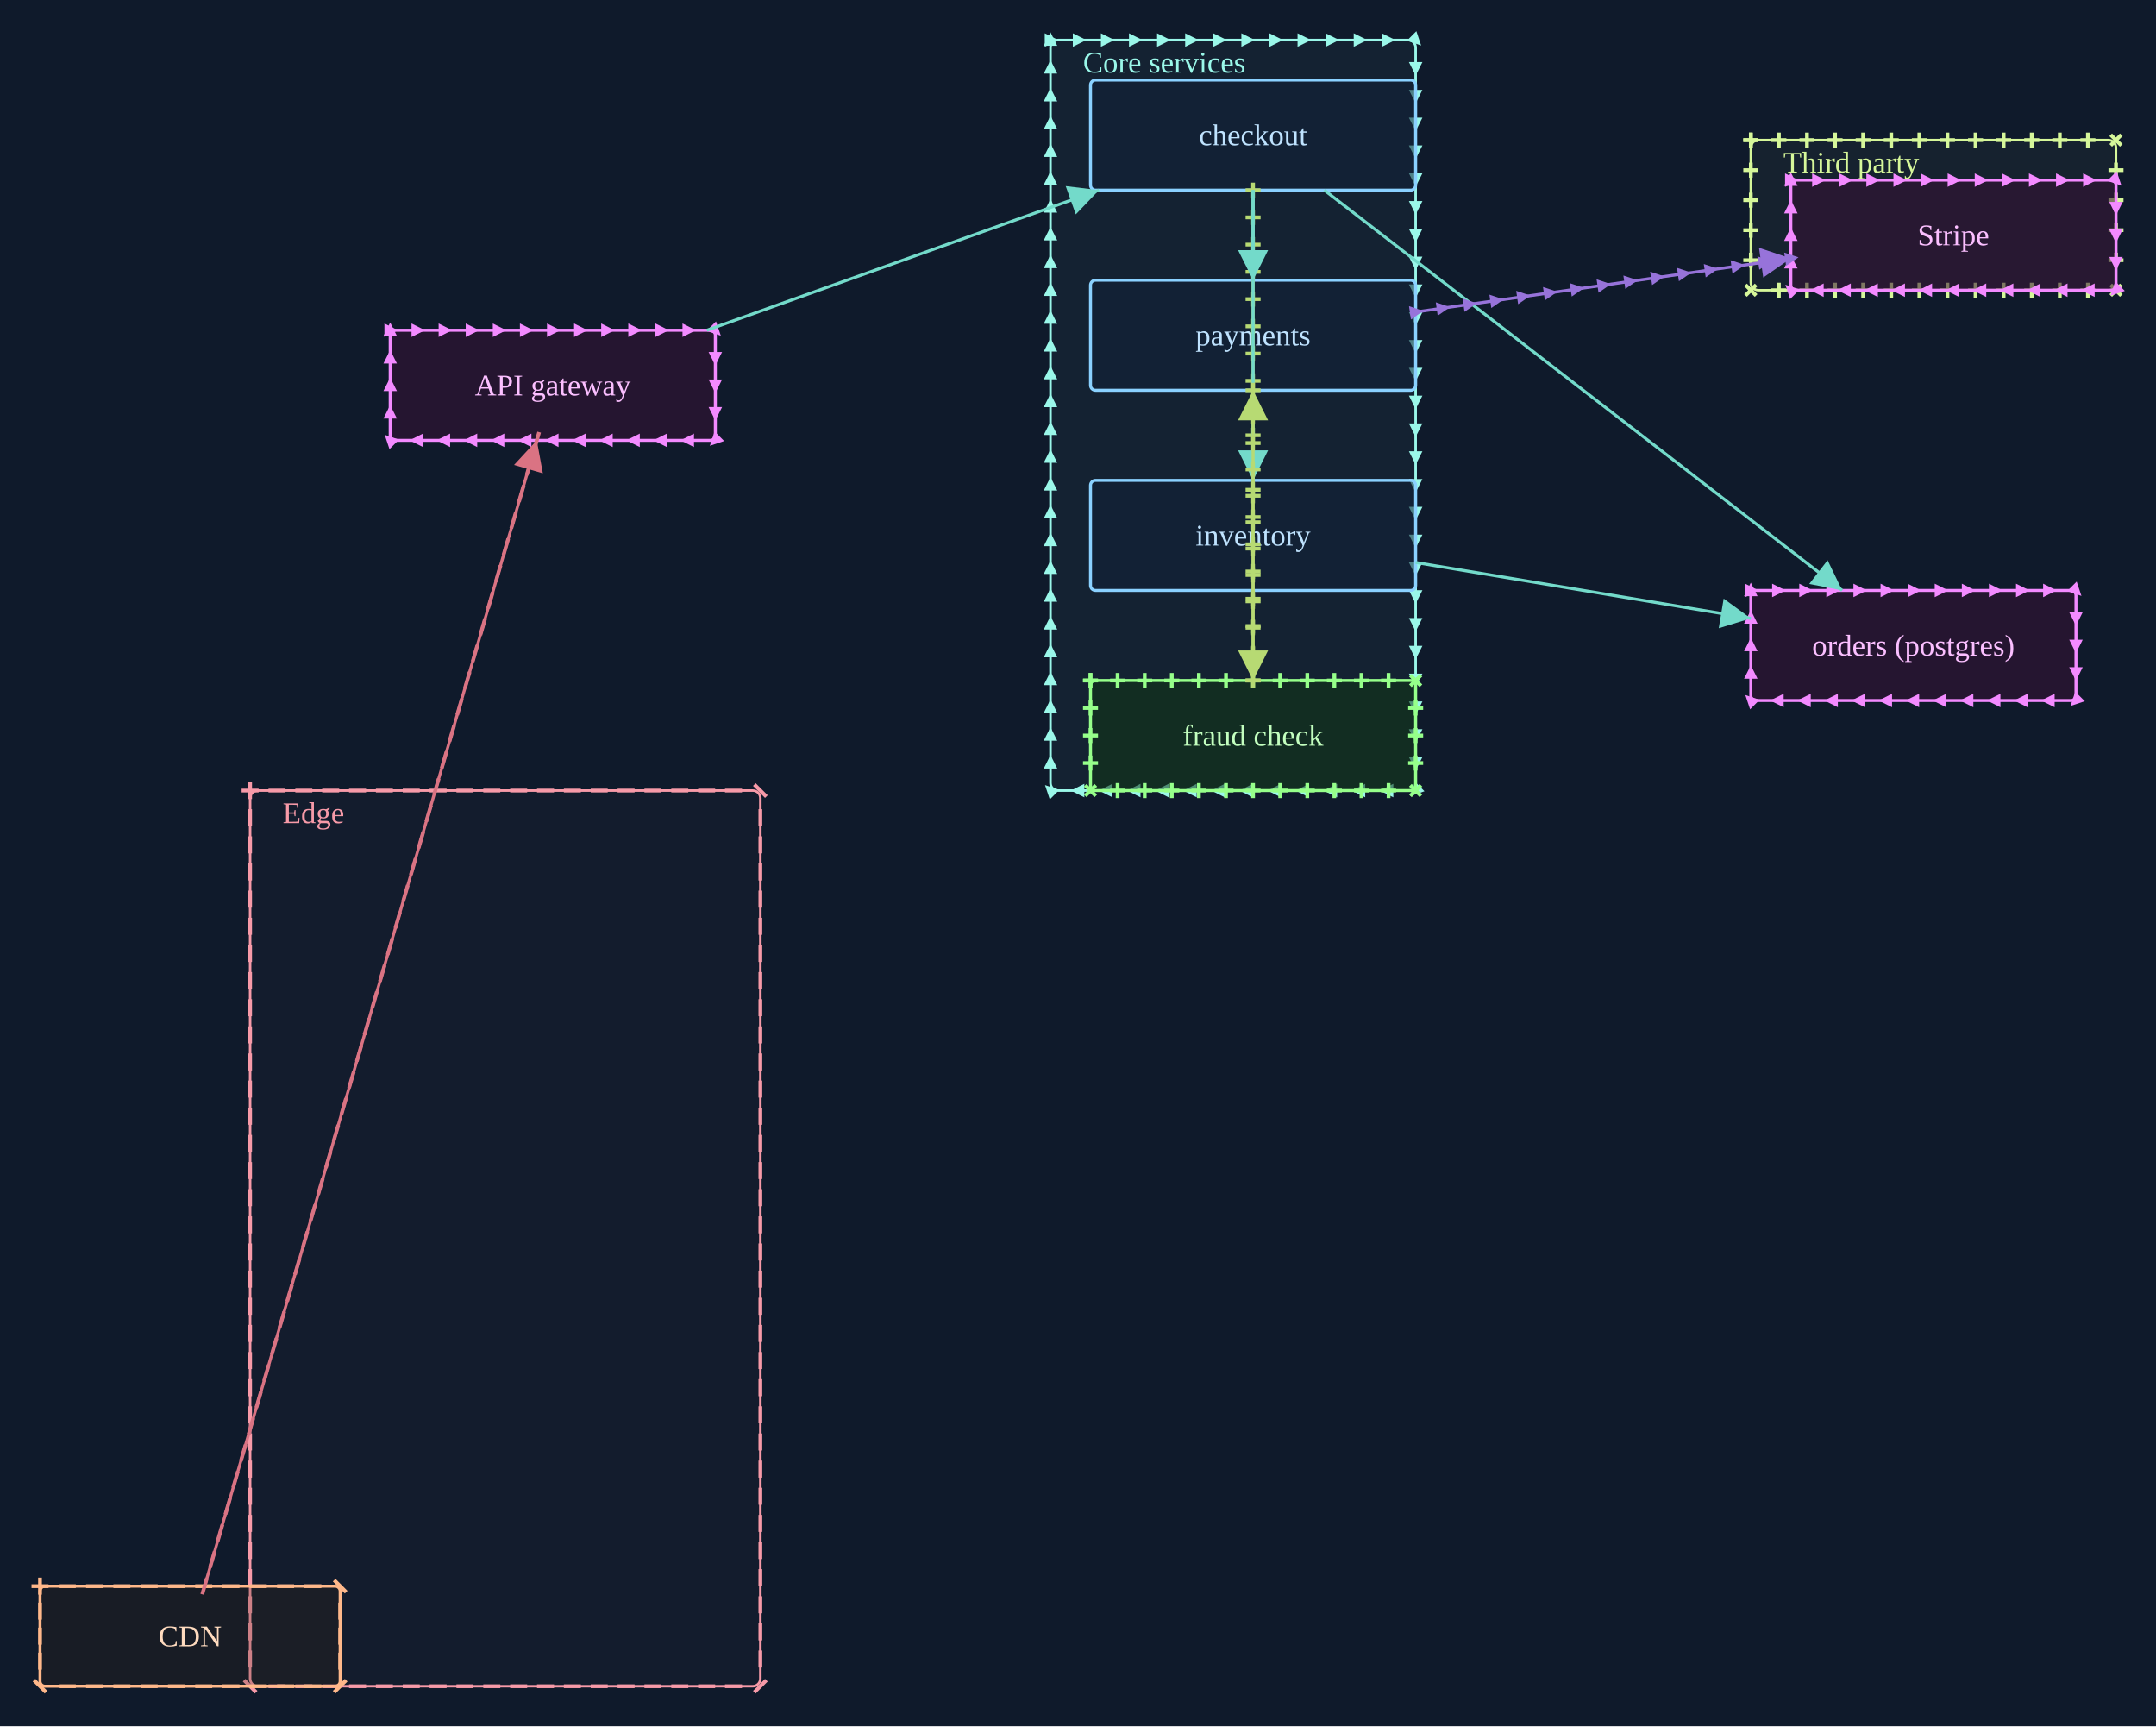
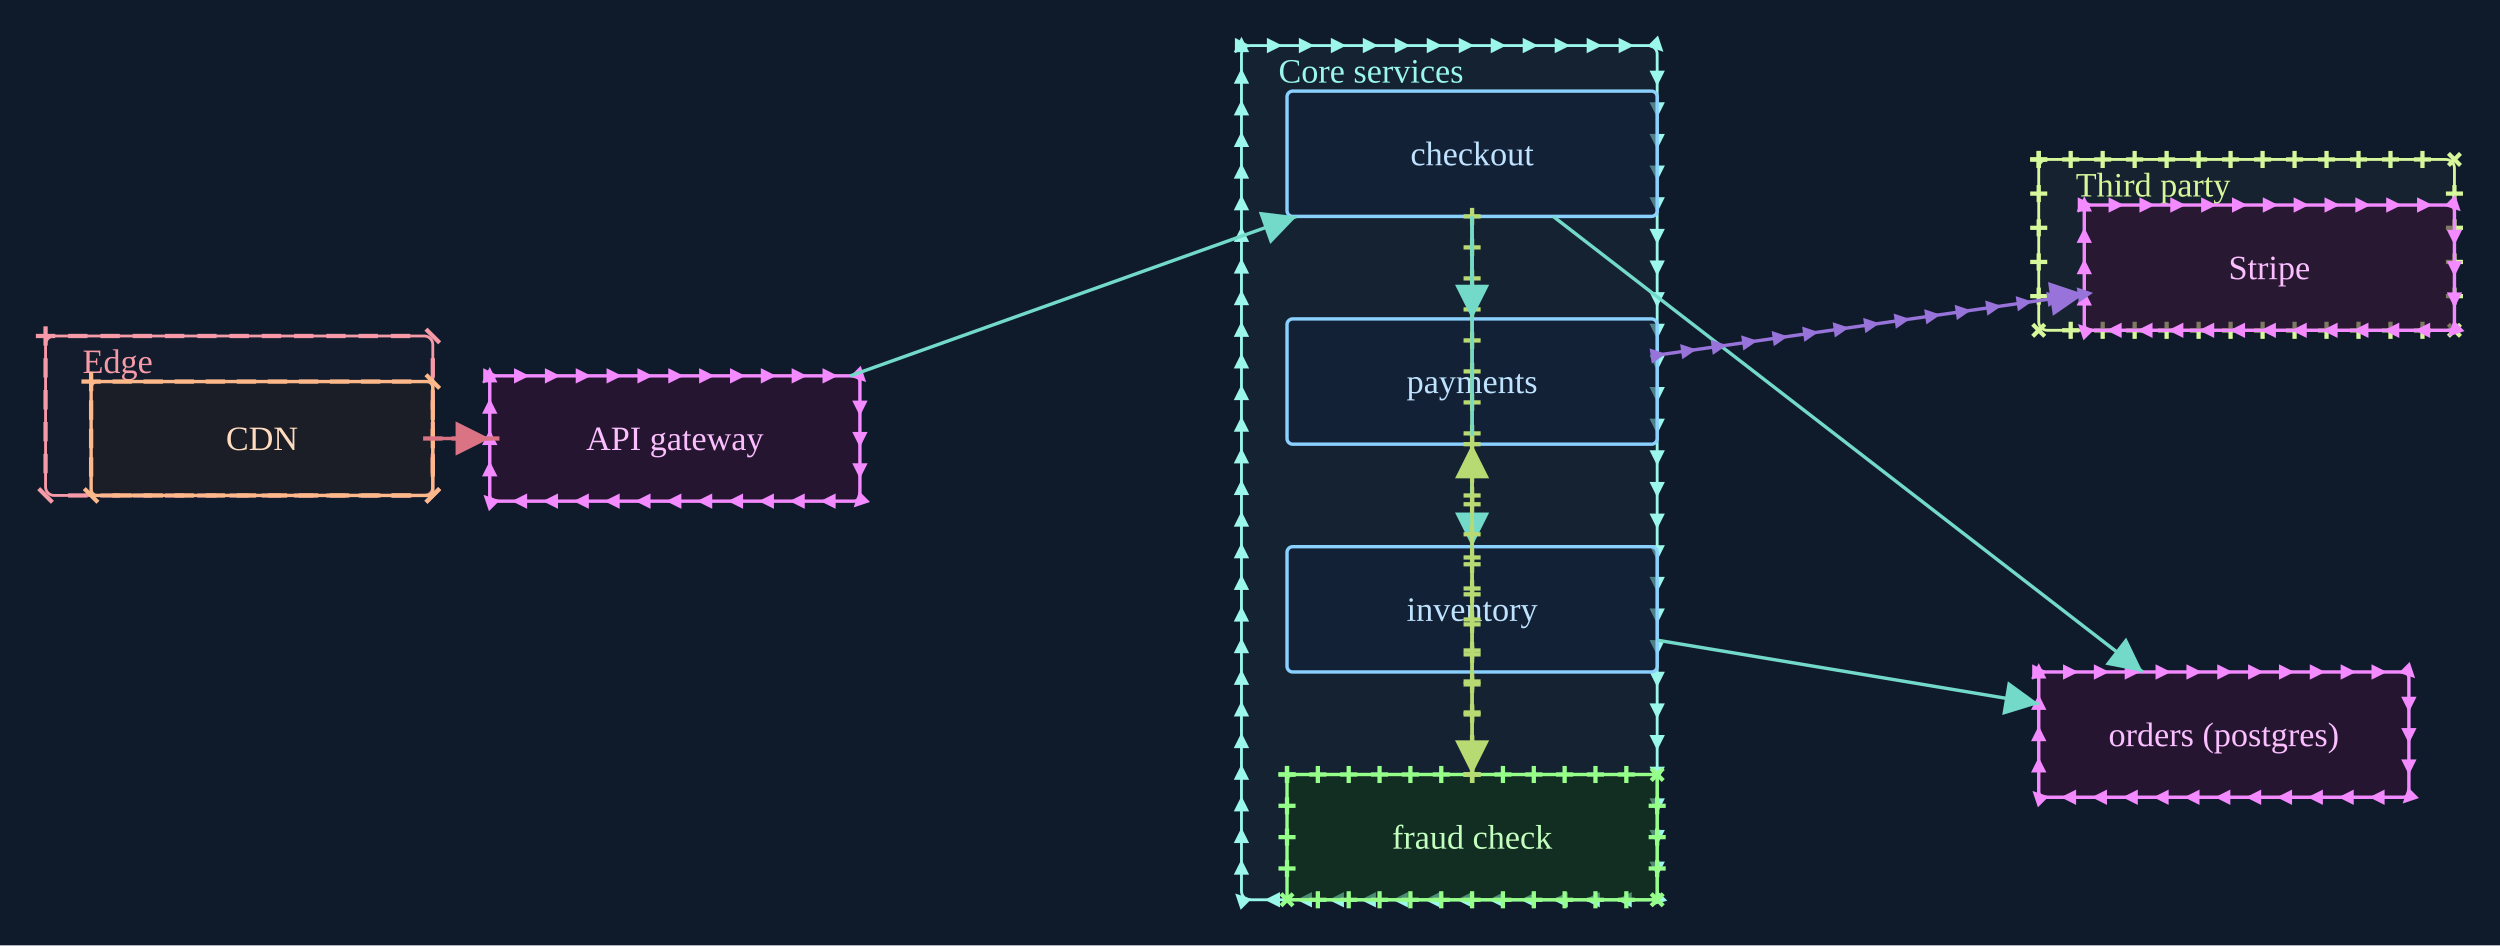
- <svg xmlns="http://www.w3.org/2000/svg" viewBox="-100.00 4.00 862.00 690.00" width="862.00" height="690.00">
+ <svg xmlns="http://www.w3.org/2000/svg" viewBox="-116.00 4.00 878.00 332.00" width="878.00" height="332.00">
  <defs>
    <marker id="ah-filled" markerWidth="10" markerHeight="10" refX="10" refY="5" orient="auto">
      <path d="M0,0 L10,5 L0,10 Z" fill="context-stroke" stroke="none" />
    </marker>
  </defs>
  <defs>
    <marker id="ag-glyph-4-96ff8a" viewBox="-4.50 -4.50 9.00 9.00" markerWidth="9.00" markerHeight="9.00" markerUnits="userSpaceOnUse" refX="0" refY="0" orient="auto" fill="#96ff8a" stroke="#96ff8a">
      <path d="M -3,0 L 3,0 M 0,-3 L 0,3" fill="none" stroke-width="1.5" />
    </marker>
    <marker id="ag-glyph-4-b7da73" viewBox="-4.50 -4.50 9.00 9.00" markerWidth="9.00" markerHeight="9.00" markerUnits="userSpaceOnUse" refX="0" refY="0" orient="auto" fill="#b7da73" stroke="#b7da73">
      <path d="M -3,0 L 3,0 M 0,-3 L 0,3" fill="none" stroke-width="1.5" />
    </marker>
    <marker id="ag-glyph-4-d6f79a" viewBox="-4.50 -4.50 9.00 9.00" markerWidth="9.00" markerHeight="9.00" markerUnits="userSpaceOnUse" refX="0" refY="0" orient="auto" fill="#d6f79a" stroke="#d6f79a">
      <path d="M -3,0 L 3,0 M 0,-3 L 0,3" fill="none" stroke-width="1.5" />
    </marker>
    <marker id="ag-glyph-5-da7383" viewBox="-4.50 -4.50 9.00 9.00" markerWidth="9.00" markerHeight="9.00" markerUnits="userSpaceOnUse" refX="0" refY="0" orient="auto" fill="#da7383" stroke="#da7383">
      <path d="M -3.4,0 L 3.4,0" fill="none" stroke-width="1.5" />
    </marker>
    <marker id="ag-glyph-5-f79aa8" viewBox="-4.50 -4.50 9.00 9.00" markerWidth="9.00" markerHeight="9.00" markerUnits="userSpaceOnUse" refX="0" refY="0" orient="auto" fill="#f79aa8" stroke="#f79aa8">
      <path d="M -3.4,0 L 3.4,0" fill="none" stroke-width="1.5" />
    </marker>
    <marker id="ag-glyph-5-ffb88a" viewBox="-4.50 -4.50 9.00 9.00" markerWidth="9.00" markerHeight="9.00" markerUnits="userSpaceOnUse" refX="0" refY="0" orient="auto" fill="#ffb88a" stroke="#ffb88a">
      <path d="M -3.4,0 L 3.4,0" fill="none" stroke-width="1.5" />
    </marker>
    <marker id="ag-glyph-6-9773da" viewBox="-4.50 -4.50 9.00 9.00" markerWidth="9.00" markerHeight="9.00" markerUnits="userSpaceOnUse" refX="0" refY="0" orient="auto" fill="#9773da" stroke="#9773da">
      <path d="M 3.1,0 L -2.3,2.7 L -2.3,-2.7 Z" stroke="none" />
    </marker>
    <marker id="ag-glyph-6-9af7e9" viewBox="-4.50 -4.50 9.00 9.00" markerWidth="9.00" markerHeight="9.00" markerUnits="userSpaceOnUse" refX="0" refY="0" orient="auto" fill="#9af7e9" stroke="#9af7e9">
      <path d="M 3.1,0 L -2.3,2.7 L -2.3,-2.7 Z" stroke="none" />
    </marker>
    <marker id="ag-glyph-6-f38aff" viewBox="-4.50 -4.50 9.00 9.00" markerWidth="9.00" markerHeight="9.00" markerUnits="userSpaceOnUse" refX="0" refY="0" orient="auto" fill="#f38aff" stroke="#f38aff">
      <path d="M 3.1,0 L -2.3,2.7 L -2.3,-2.7 Z" stroke="none" />
    </marker>
  </defs>
-   <rect x="-100.00" y="4.00" width="862.00" height="690.00" fill="#0f1a2b" />
+   <rect x="-116.00" y="4.00" width="878.00" height="332.00" fill="#0f1a2b" />
  <g id="group-edge" data-element-id="edge" data-kind="group">
-     <rect x="0.00" y="320.00" width="204.00" height="358.00" rx="3.00" fill="#f79aa8" fill-opacity="0.02" stroke="#f79aa8" stroke-width="1.00" />
-     <path d="M 0.00,320.00 L 10.74,320.00 L 21.47,320.00 L 32.21,320.00 L 42.95,320.00 L 53.68,320.00 L 64.42,320.00 L 75.16,320.00 L 85.89,320.00 L 96.63,320.00 L 107.37,320.00 L 118.11,320.00 L 128.84,320.00 L 139.58,320.00 L 150.32,320.00 L 161.05,320.00 L 171.79,320.00 L 182.53,320.00 L 193.26,320.00 L 204.00,320.00 L 204.00,330.85 L 204.00,341.70 L 204.00,352.55 L 204.00,363.39 L 204.00,374.24 L 204.00,385.09 L 204.00,395.94 L 204.00,406.79 L 204.00,417.64 L 204.00,428.48 L 204.00,439.33 L 204.00,450.18 L 204.00,461.03 L 204.00,471.88 L 204.00,482.73 L 204.00,493.58 L 204.00,504.42 L 204.00,515.27 L 204.00,526.12 L 204.00,536.97 L 204.00,547.82 L 204.00,558.67 L 204.00,569.52 L 204.00,580.36 L 204.00,591.21 L 204.00,602.06 L 204.00,612.91 L 204.00,623.76 L 204.00,634.61 L 204.00,645.45 L 204.00,656.30 L 204.00,667.15 L 204.00,678.00 L 193.26,678.00 L 182.53,678.00 L 171.79,678.00 L 161.05,678.00 L 150.32,678.00 L 139.58,678.00 L 128.84,678.00 L 118.11,678.00 L 107.37,678.00 L 96.63,678.00 L 85.89,678.00 L 75.16,678.00 L 64.42,678.00 L 53.68,678.00 L 42.95,678.00 L 32.21,678.00 L 21.47,678.00 L 10.74,678.00 L 0.00,678.00 L 0.00,667.15 L 0.00,656.30 L 0.00,645.45 L 0.00,634.61 L 0.00,623.76 L 0.00,612.91 L 0.00,602.06 L 0.00,591.21 L 0.00,580.36 L 0.00,569.52 L 0.00,558.67 L 0.00,547.82 L 0.00,536.97 L 0.00,526.12 L 0.00,515.27 L 0.00,504.42 L 0.00,493.58 L 0.00,482.73 L 0.00,471.88 L 0.00,461.03 L 0.00,450.18 L 0.00,439.33 L 0.00,428.48 L 0.00,417.64 L 0.00,406.79 L 0.00,395.94 L 0.00,385.09 L 0.00,374.24 L 0.00,363.39 L 0.00,352.55 L 0.00,341.70 L 0.00,330.85 L 0.00,320.00" fill="none" stroke="none" marker-start="url(#ag-glyph-5-f79aa8)" marker-mid="url(#ag-glyph-5-f79aa8)" marker-end="url(#ag-glyph-5-f79aa8)" />
-     <text x="13.00" y="333.00" text-anchor="start" fill="#f79aa8">
-       <tspan x="13.00" dy="0">Edge</tspan>
+     <rect x="-100.00" y="122.00" width="136.00" height="56.00" rx="3.00" fill="#f79aa8" fill-opacity="0.02" stroke="#f79aa8" stroke-width="1.00" />
+     <path d="M -100.00,122.00 L -88.67,122.00 L -77.33,122.00 L -66.00,122.00 L -54.67,122.00 L -43.33,122.00 L -32.00,122.00 L -20.67,122.00 L -9.33,122.00 L 2.00,122.00 L 13.33,122.00 L 24.67,122.00 L 36.00,122.00 L 36.00,133.20 L 36.00,144.40 L 36.00,155.60 L 36.00,166.80 L 36.00,178.00 L 24.67,178.00 L 13.33,178.00 L 2.00,178.00 L -9.33,178.00 L -20.67,178.00 L -32.00,178.00 L -43.33,178.00 L -54.67,178.00 L -66.00,178.00 L -77.33,178.00 L -88.67,178.00 L -100.00,178.00 L -100.00,166.80 L -100.00,155.60 L -100.00,144.40 L -100.00,133.20 L -100.00,122.00" fill="none" stroke="none" marker-start="url(#ag-glyph-5-f79aa8)" marker-mid="url(#ag-glyph-5-f79aa8)" marker-end="url(#ag-glyph-5-f79aa8)" />
+     <text x="-87.00" y="135.00" text-anchor="start" fill="#f79aa8">
+       <tspan x="-87.00" dy="0">Edge</tspan>
    </text>
  </g>
  <g id="group-external" data-element-id="external" data-kind="group">
    <rect x="600.00" y="60.00" width="146.00" height="60.00" rx="3.00" fill="#d6f79a" fill-opacity="0.04" stroke="#d6f79a" stroke-width="1.00" />
    <path d="M 600.00,60.00 L 611.23,60.00 L 622.46,60.00 L 633.69,60.00 L 644.92,60.00 L 656.15,60.00 L 667.38,60.00 L 678.62,60.00 L 689.85,60.00 L 701.08,60.00 L 712.31,60.00 L 723.54,60.00 L 734.77,60.00 L 746.00,60.00 L 746.00,72.00 L 746.00,84.00 L 746.00,96.00 L 746.00,108.00 L 746.00,120.00 L 734.77,120.00 L 723.54,120.00 L 712.31,120.00 L 701.08,120.00 L 689.85,120.00 L 678.62,120.00 L 667.38,120.00 L 656.15,120.00 L 644.92,120.00 L 633.69,120.00 L 622.46,120.00 L 611.23,120.00 L 600.00,120.00 L 600.00,108.00 L 600.00,96.00 L 600.00,84.00 L 600.00,72.00 L 600.00,60.00" fill="none" stroke="none" marker-start="url(#ag-glyph-4-d6f79a)" marker-mid="url(#ag-glyph-4-d6f79a)" marker-end="url(#ag-glyph-4-d6f79a)" />
    <text x="613.00" y="73.00" text-anchor="start" fill="#d6f79a">
      <tspan x="613.00" dy="0">Third party</tspan>
    </text>
  </g>
  <g id="group-services" data-element-id="services" data-kind="group">
    <rect x="320.00" y="20.00" width="146.00" height="300.00" rx="3.00" fill="#9af7e9" fill-opacity="0.04" stroke="#9af7e9" stroke-width="1.00" />
    <path d="M 320.00,20.00 L 331.23,20.00 L 342.46,20.00 L 353.69,20.00 L 364.92,20.00 L 376.15,20.00 L 387.38,20.00 L 398.62,20.00 L 409.85,20.00 L 421.08,20.00 L 432.31,20.00 L 443.54,20.00 L 454.77,20.00 L 466.00,20.00 L 466.00,31.11 L 466.00,42.22 L 466.00,53.33 L 466.00,64.44 L 466.00,75.56 L 466.00,86.67 L 466.00,97.78 L 466.00,108.89 L 466.00,120.00 L 466.00,131.11 L 466.00,142.22 L 466.00,153.33 L 466.00,164.44 L 466.00,175.56 L 466.00,186.67 L 466.00,197.78 L 466.00,208.89 L 466.00,220.00 L 466.00,231.11 L 466.00,242.22 L 466.00,253.33 L 466.00,264.44 L 466.00,275.56 L 466.00,286.67 L 466.00,297.78 L 466.00,308.89 L 466.00,320.00 L 454.77,320.00 L 443.54,320.00 L 432.31,320.00 L 421.08,320.00 L 409.85,320.00 L 398.62,320.00 L 387.38,320.00 L 376.15,320.00 L 364.92,320.00 L 353.69,320.00 L 342.46,320.00 L 331.23,320.00 L 320.00,320.00 L 320.00,308.89 L 320.00,297.78 L 320.00,286.67 L 320.00,275.56 L 320.00,264.44 L 320.00,253.33 L 320.00,242.22 L 320.00,231.11 L 320.00,220.00 L 320.00,208.89 L 320.00,197.78 L 320.00,186.67 L 320.00,175.56 L 320.00,164.44 L 320.00,153.33 L 320.00,142.22 L 320.00,131.11 L 320.00,120.00 L 320.00,108.89 L 320.00,97.78 L 320.00,86.67 L 320.00,75.56 L 320.00,64.44 L 320.00,53.33 L 320.00,42.22 L 320.00,31.11 L 320.00,20.00" fill="none" stroke="none" marker-start="url(#ag-glyph-6-9af7e9)" marker-mid="url(#ag-glyph-6-9af7e9)" marker-end="url(#ag-glyph-6-9af7e9)" />
    <text x="333.00" y="33.00" text-anchor="start" fill="#9af7e9">
      <tspan x="333.00" dy="0">Core services</tspan>
    </text>
  </g>
  <g id="node-cdn" data-element-id="cdn" data-kind="node">
-     <rect x="-84.00" y="638.00" width="120.00" height="40.00" rx="2.00" fill="#382812" fill-opacity="0.22" stroke="#ffb88a" stroke-width="1.20" />
-     <path d="M -84.00,638.00 L -73.09,638.00 L -62.18,638.00 L -51.27,638.00 L -40.36,638.00 L -29.45,638.00 L -18.55,638.00 L -7.64,638.00 L 3.27,638.00 L 14.18,638.00 L 25.09,638.00 L 36.00,638.00 L 36.00,648.00 L 36.00,658.00 L 36.00,668.00 L 36.00,678.00 L 25.09,678.00 L 14.18,678.00 L 3.27,678.00 L -7.64,678.00 L -18.55,678.00 L -29.45,678.00 L -40.36,678.00 L -51.27,678.00 L -62.18,678.00 L -73.09,678.00 L -84.00,678.00 L -84.00,668.00 L -84.00,658.00 L -84.00,648.00 L -84.00,638.00" fill="none" stroke="none" marker-start="url(#ag-glyph-5-ffb88a)" marker-mid="url(#ag-glyph-5-ffb88a)" marker-end="url(#ag-glyph-5-ffb88a)" />
-     <text x="-24.00" y="658.00" text-anchor="middle" dominant-baseline="central" fill="#ffdbbf">
+     <rect x="-84.00" y="138.00" width="120.00" height="40.00" rx="2.00" fill="#382812" fill-opacity="0.22" stroke="#ffb88a" stroke-width="1.20" />
+     <path d="M -84.00,138.00 L -73.09,138.00 L -62.18,138.00 L -51.27,138.00 L -40.36,138.00 L -29.45,138.00 L -18.55,138.00 L -7.64,138.00 L 3.27,138.00 L 14.18,138.00 L 25.09,138.00 L 36.00,138.00 L 36.00,148.00 L 36.00,158.00 L 36.00,168.00 L 36.00,178.00 L 25.09,178.00 L 14.18,178.00 L 3.27,178.00 L -7.64,178.00 L -18.55,178.00 L -29.45,178.00 L -40.36,178.00 L -51.27,178.00 L -62.18,178.00 L -73.09,178.00 L -84.00,178.00 L -84.00,168.00 L -84.00,158.00 L -84.00,148.00 L -84.00,138.00" fill="none" stroke="none" marker-start="url(#ag-glyph-5-ffb88a)" marker-mid="url(#ag-glyph-5-ffb88a)" marker-end="url(#ag-glyph-5-ffb88a)" />
+     <text x="-24.00" y="158.00" text-anchor="middle" dominant-baseline="central" fill="#ffdbbf">
      <tspan x="-24.00" dy="0">CDN</tspan>
    </text>
  </g>
  <g id="node-checkout" data-element-id="checkout" data-kind="node">
    <rect x="336.00" y="36.00" width="130.00" height="44.00" rx="2.00" fill="#122238" fill-opacity="0.55" stroke="#8ad1ff" stroke-width="1.20" />
    <text x="401.00" y="58.00" text-anchor="middle" dominant-baseline="central" fill="#bfe3ff">
      <tspan x="401.00" dy="0">checkout</tspan>
    </text>
  </g>
  <g id="node-fraud" data-element-id="fraud" data-kind="node">
    <rect x="336.00" y="276.00" width="130.00" height="44.00" rx="2.00" fill="#123815" fill-opacity="0.55" stroke="#96ff8a" stroke-width="1.20" />
    <path d="M 336.00,276.00 L 346.83,276.00 L 357.67,276.00 L 368.50,276.00 L 379.33,276.00 L 390.17,276.00 L 401.00,276.00 L 411.83,276.00 L 422.67,276.00 L 433.50,276.00 L 444.33,276.00 L 455.17,276.00 L 466.00,276.00 L 466.00,287.00 L 466.00,298.00 L 466.00,309.00 L 466.00,320.00 L 455.17,320.00 L 444.33,320.00 L 433.50,320.00 L 422.67,320.00 L 411.83,320.00 L 401.00,320.00 L 390.17,320.00 L 379.33,320.00 L 368.50,320.00 L 357.67,320.00 L 346.83,320.00 L 336.00,320.00 L 336.00,309.00 L 336.00,298.00 L 336.00,287.00 L 336.00,276.00" fill="none" stroke="none" marker-start="url(#ag-glyph-4-96ff8a)" marker-mid="url(#ag-glyph-4-96ff8a)" marker-end="url(#ag-glyph-4-96ff8a)" />
    <text x="401.00" y="298.00" text-anchor="middle" dominant-baseline="central" fill="#c3ffbf">
      <tspan x="401.00" dy="0">fraud check</tspan>
    </text>
  </g>
  <g id="node-gateway" data-element-id="gateway" data-kind="node">
    <rect x="56.00" y="136.00" width="130.00" height="44.00" rx="2.00" fill="#381235" fill-opacity="0.55" stroke="#f38aff" stroke-width="1.20" />
    <path d="M 56.00,136.00 L 66.83,136.00 L 77.67,136.00 L 88.50,136.00 L 99.33,136.00 L 110.17,136.00 L 121.00,136.00 L 131.83,136.00 L 142.67,136.00 L 153.50,136.00 L 164.33,136.00 L 175.17,136.00 L 186.00,136.00 L 186.00,147.00 L 186.00,158.00 L 186.00,169.00 L 186.00,180.00 L 175.17,180.00 L 164.33,180.00 L 153.50,180.00 L 142.67,180.00 L 131.83,180.00 L 121.00,180.00 L 110.17,180.00 L 99.33,180.00 L 88.50,180.00 L 77.67,180.00 L 66.83,180.00 L 56.00,180.00 L 56.00,169.00 L 56.00,158.00 L 56.00,147.00 L 56.00,136.00" fill="none" stroke="none" marker-start="url(#ag-glyph-6-f38aff)" marker-mid="url(#ag-glyph-6-f38aff)" marker-end="url(#ag-glyph-6-f38aff)" />
    <text x="121.00" y="158.00" text-anchor="middle" dominant-baseline="central" fill="#fbbfff">
      <tspan x="121.00" dy="0">API gateway</tspan>
    </text>
  </g>
  <g id="node-inventory" data-element-id="inventory" data-kind="node">
    <rect x="336.00" y="196.00" width="130.00" height="44.00" rx="2.00" fill="#122238" fill-opacity="0.55" stroke="#8ad1ff" stroke-width="1.20" />
    <text x="401.00" y="218.00" text-anchor="middle" dominant-baseline="central" fill="#bfe3ff">
      <tspan x="401.00" dy="0">inventory</tspan>
    </text>
  </g>
  <g id="node-orders" data-element-id="orders" data-kind="node">
    <rect x="600.00" y="240.00" width="130.00" height="44.00" rx="2.00" fill="#381235" fill-opacity="0.55" stroke="#f38aff" stroke-width="1.20" />
    <path d="M 600.00,240.00 L 610.83,240.00 L 621.67,240.00 L 632.50,240.00 L 643.33,240.00 L 654.17,240.00 L 665.00,240.00 L 675.83,240.00 L 686.67,240.00 L 697.50,240.00 L 708.33,240.00 L 719.17,240.00 L 730.00,240.00 L 730.00,251.00 L 730.00,262.00 L 730.00,273.00 L 730.00,284.00 L 719.17,284.00 L 708.33,284.00 L 697.50,284.00 L 686.67,284.00 L 675.83,284.00 L 665.00,284.00 L 654.17,284.00 L 643.33,284.00 L 632.50,284.00 L 621.67,284.00 L 610.83,284.00 L 600.00,284.00 L 600.00,273.00 L 600.00,262.00 L 600.00,251.00 L 600.00,240.00" fill="none" stroke="none" marker-start="url(#ag-glyph-6-f38aff)" marker-mid="url(#ag-glyph-6-f38aff)" marker-end="url(#ag-glyph-6-f38aff)" />
    <text x="665.00" y="262.00" text-anchor="middle" dominant-baseline="central" fill="#fbbfff">
      <tspan x="665.00" dy="0">orders (postgres)</tspan>
    </text>
  </g>
  <g id="node-payments" data-element-id="payments" data-kind="node">
    <rect x="336.00" y="116.00" width="130.00" height="44.00" rx="2.00" fill="#122238" fill-opacity="0.55" stroke="#8ad1ff" stroke-width="1.20" />
    <text x="401.00" y="138.00" text-anchor="middle" dominant-baseline="central" fill="#bfe3ff">
      <tspan x="401.00" dy="0">payments</tspan>
    </text>
  </g>
  <g id="node-stripe" data-element-id="stripe" data-kind="node">
    <rect x="616.00" y="76.00" width="130.00" height="44.00" rx="2.00" fill="#381235" fill-opacity="0.55" stroke="#f38aff" stroke-width="1.20" />
    <path d="M 616.00,76.00 L 626.83,76.00 L 637.67,76.00 L 648.50,76.00 L 659.33,76.00 L 670.17,76.00 L 681.00,76.00 L 691.83,76.00 L 702.67,76.00 L 713.50,76.00 L 724.33,76.00 L 735.17,76.00 L 746.00,76.00 L 746.00,87.00 L 746.00,98.00 L 746.00,109.00 L 746.00,120.00 L 735.17,120.00 L 724.33,120.00 L 713.50,120.00 L 702.67,120.00 L 691.83,120.00 L 681.00,120.00 L 670.17,120.00 L 659.33,120.00 L 648.50,120.00 L 637.67,120.00 L 626.83,120.00 L 616.00,120.00 L 616.00,109.00 L 616.00,98.00 L 616.00,87.00 L 616.00,76.00" fill="none" stroke="none" marker-start="url(#ag-glyph-6-f38aff)" marker-mid="url(#ag-glyph-6-f38aff)" marker-end="url(#ag-glyph-6-f38aff)" />
    <text x="681.00" y="98.00" text-anchor="middle" dominant-baseline="central" fill="#fbbfff">
      <tspan x="681.00" dy="0">Stripe</tspan>
    </text>
  </g>
  <g id="edge-cdn__gateway" data-element-id="cdn__gateway" data-kind="edge">
-     <path d="M -18.20,638.00 L 114.62,180.00" fill="none" stroke="transparent" stroke-width="12" style="pointer-events: stroke" />
-     <path d="M -18.20,638.00 L 114.62,180.00" fill="none" stroke="#da7383" stroke-width="1.20" marker-end="url(#ah-filled)" />
-     <path d="M -18.20,638.00 L -15.11,627.35 L -12.02,616.70 L -8.93,606.05 L -5.84,595.40 L -2.76,584.74 L 0.33,574.09 L 3.42,563.44 L 6.51,552.79 L 9.60,542.14 L 12.69,531.49 L 15.78,520.84 L 18.87,510.19 L 21.95,499.53 L 25.04,488.88 L 28.13,478.23 L 31.22,467.58 L 34.31,456.93 L 37.40,446.28 L 40.49,435.63 L 43.58,424.98 L 46.67,414.33 L 49.75,403.67 L 52.84,393.02 L 55.93,382.37 L 59.02,371.72 L 62.11,361.07 L 65.20,350.42 L 68.29,339.77 L 71.38,329.12 L 74.47,318.47 L 77.55,307.81 L 80.64,297.16 L 83.73,286.51 L 86.82,275.86 L 89.91,265.21 L 93.00,254.56 L 96.09,243.91 L 99.18,233.26 L 102.26,222.60 L 105.35,211.95 L 108.44,201.30 L 111.53,190.65 L 114.62,180.00" fill="none" stroke="none" marker-start="url(#ag-glyph-5-da7383)" marker-mid="url(#ag-glyph-5-da7383)" marker-end="url(#ag-glyph-5-da7383)" />
+     <path d="M 36.00,158.00 L 56.00,158.00" fill="none" stroke="transparent" stroke-width="12" style="pointer-events: stroke" />
+     <path d="M 36.00,158.00 L 56.00,158.00" fill="none" stroke="#da7383" stroke-width="1.20" marker-end="url(#ah-filled)" />
+     <path d="M 36.00,158.00 L 46.00,158.00 L 56.00,158.00" fill="none" stroke="none" marker-start="url(#ag-glyph-5-da7383)" marker-mid="url(#ag-glyph-5-da7383)" marker-end="url(#ag-glyph-5-da7383)" />
  </g>
  <g id="edge-checkout__fraud" data-element-id="checkout__fraud" data-kind="edge">
    <path d="M 401.00,80.00 L 401.00,276.00" fill="none" stroke="transparent" stroke-width="12" style="pointer-events: stroke" />
    <path d="M 401.00,80.00 L 401.00,276.00" fill="none" stroke="#b7da73" stroke-width="1.20" marker-end="url(#ah-filled)" />
    <path d="M 401.00,80.00 L 401.00,90.89 L 401.00,101.78 L 401.00,112.67 L 401.00,123.56 L 401.00,134.44 L 401.00,145.33 L 401.00,156.22 L 401.00,167.11 L 401.00,178.00 L 401.00,188.89 L 401.00,199.78 L 401.00,210.67 L 401.00,221.56 L 401.00,232.44 L 401.00,243.33 L 401.00,254.22 L 401.00,265.11 L 401.00,276.00" fill="none" stroke="none" marker-start="url(#ag-glyph-4-b7da73)" marker-mid="url(#ag-glyph-4-b7da73)" marker-end="url(#ag-glyph-4-b7da73)" />
  </g>
  <g id="edge-checkout__inventory" data-element-id="checkout__inventory" data-kind="edge">
    <path d="M 401.00,80.00 L 401.00,196.00" fill="none" stroke="transparent" stroke-width="12" style="pointer-events: stroke" />
    <path d="M 401.00,80.00 L 401.00,196.00" fill="none" stroke="#73daca" stroke-width="1.20" marker-end="url(#ah-filled)" />
  </g>
  <g id="edge-checkout__orders" data-element-id="checkout__orders" data-kind="edge">
    <path d="M 429.47,80.00 L 636.53,240.00" fill="none" stroke="transparent" stroke-width="12" style="pointer-events: stroke" />
    <path d="M 429.47,80.00 L 636.53,240.00" fill="none" stroke="#73daca" stroke-width="1.20" marker-end="url(#ah-filled)" />
  </g>
  <g id="edge-checkout__payments" data-element-id="checkout__payments" data-kind="edge">
    <path d="M 401.00,80.00 L 401.00,116.00" fill="none" stroke="transparent" stroke-width="12" style="pointer-events: stroke" />
    <path d="M 401.00,80.00 L 401.00,116.00" fill="none" stroke="#73daca" stroke-width="1.20" marker-end="url(#ah-filled)" />
  </g>
  <g id="edge-fraud__payments" data-element-id="fraud__payments" data-kind="edge">
    <path d="M 401.00,276.00 L 401.00,160.00" fill="none" stroke="transparent" stroke-width="12" style="pointer-events: stroke" />
    <path d="M 401.00,276.00 L 401.00,160.00" fill="none" stroke="#b7da73" stroke-width="1.20" marker-end="url(#ah-filled)" />
    <path d="M 401.00,276.00 L 401.00,265.45 L 401.00,254.91 L 401.00,244.36 L 401.00,233.82 L 401.00,223.27 L 401.00,212.73 L 401.00,202.18 L 401.00,191.64 L 401.00,181.09 L 401.00,170.55 L 401.00,160.00" fill="none" stroke="none" marker-start="url(#ag-glyph-4-b7da73)" marker-mid="url(#ag-glyph-4-b7da73)" marker-end="url(#ag-glyph-4-b7da73)" />
  </g>
  <g id="edge-gateway__checkout" data-element-id="gateway__checkout" data-kind="edge">
    <path d="M 182.60,136.00 L 339.40,80.00" fill="none" stroke="transparent" stroke-width="12" style="pointer-events: stroke" />
    <path d="M 182.60,136.00 L 339.40,80.00" fill="none" stroke="#73daca" stroke-width="1.20" marker-end="url(#ah-filled)" />
  </g>
  <g id="edge-inventory__orders" data-element-id="inventory__orders" data-kind="edge">
    <path d="M 466.00,228.83 L 600.00,251.17" fill="none" stroke="transparent" stroke-width="12" style="pointer-events: stroke" />
    <path d="M 466.00,228.83 L 600.00,251.17" fill="none" stroke="#73daca" stroke-width="1.20" marker-end="url(#ah-filled)" />
  </g>
  <g id="edge-payments__stripe" data-element-id="payments__stripe" data-kind="edge">
    <path d="M 466.00,128.71 L 616.00,107.29" fill="none" stroke="transparent" stroke-width="12" style="pointer-events: stroke" />
    <path d="M 466.00,128.71 L 616.00,107.29" fill="none" stroke="#9773da" stroke-width="1.20" marker-end="url(#ah-filled)" />
    <path d="M 466.00,128.71 L 476.71,127.18 L 487.43,125.65 L 498.14,124.12 L 508.86,122.59 L 519.57,121.06 L 530.29,119.53 L 541.00,118.00 L 551.71,116.47 L 562.43,114.94 L 573.14,113.41 L 583.86,111.88 L 594.57,110.35 L 605.29,108.82 L 616.00,107.29" fill="none" stroke="none" marker-start="url(#ag-glyph-6-9773da)" marker-mid="url(#ag-glyph-6-9773da)" marker-end="url(#ag-glyph-6-9773da)" />
  </g>
</svg>
